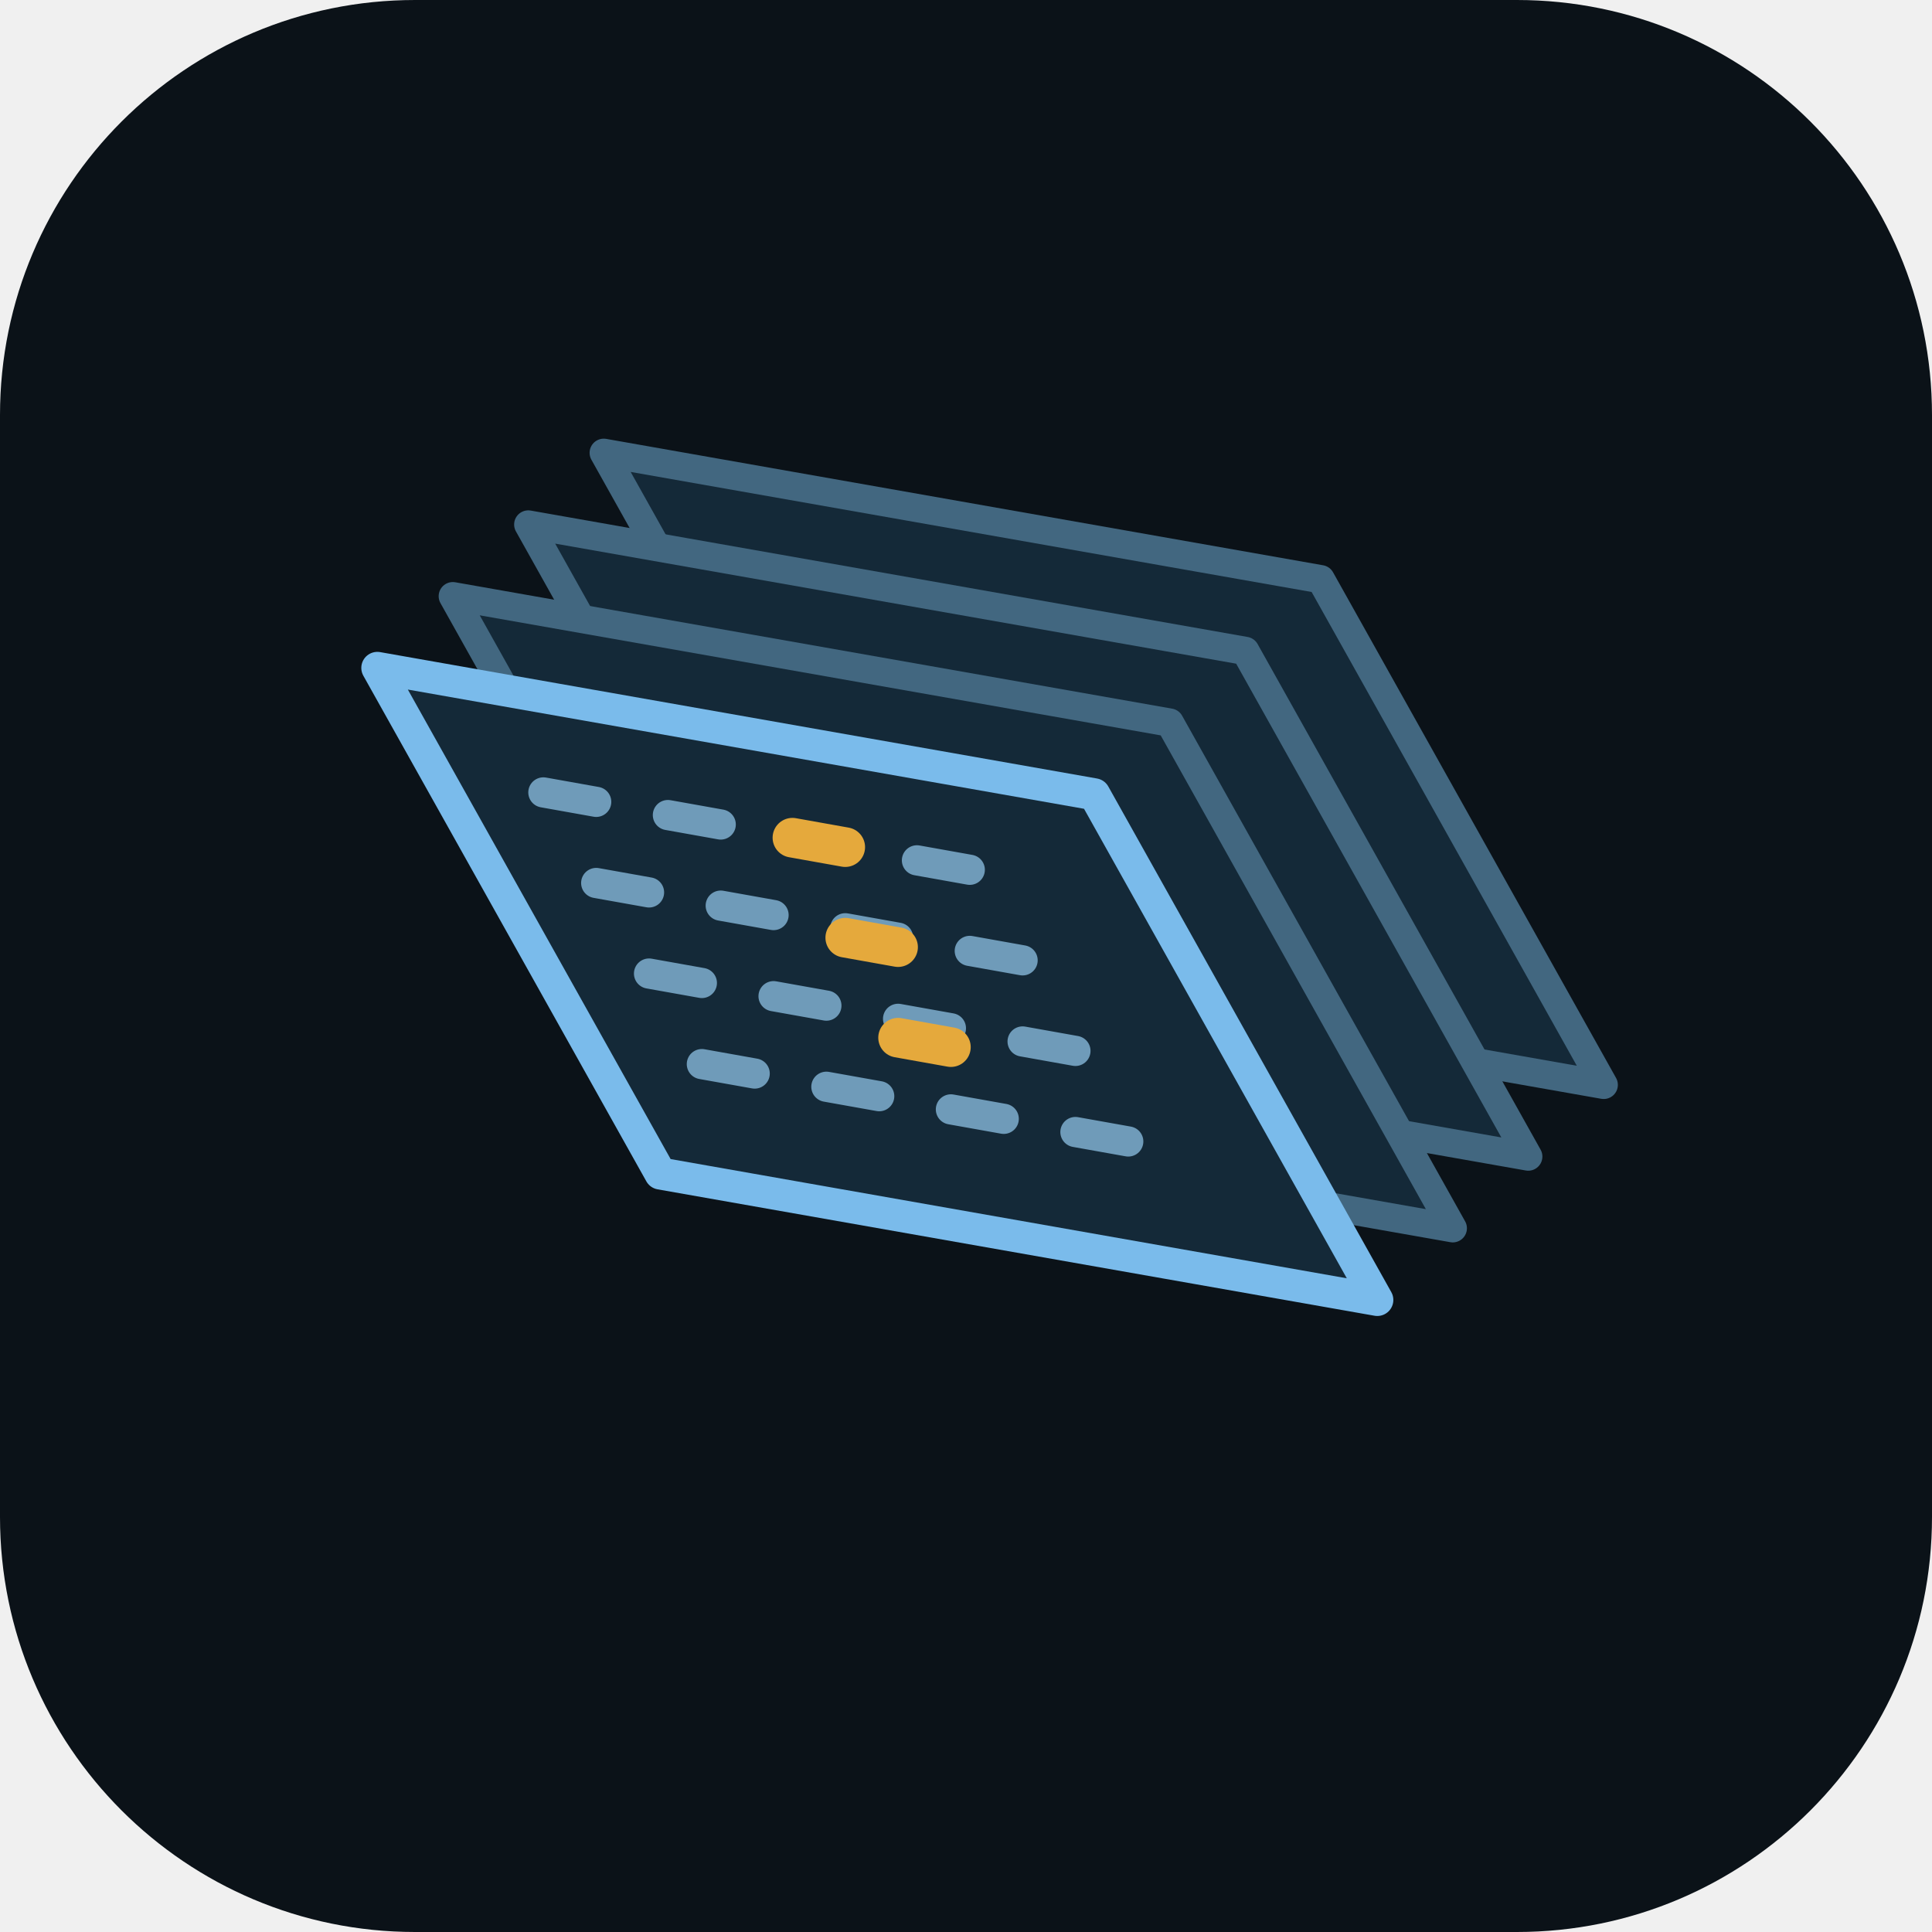
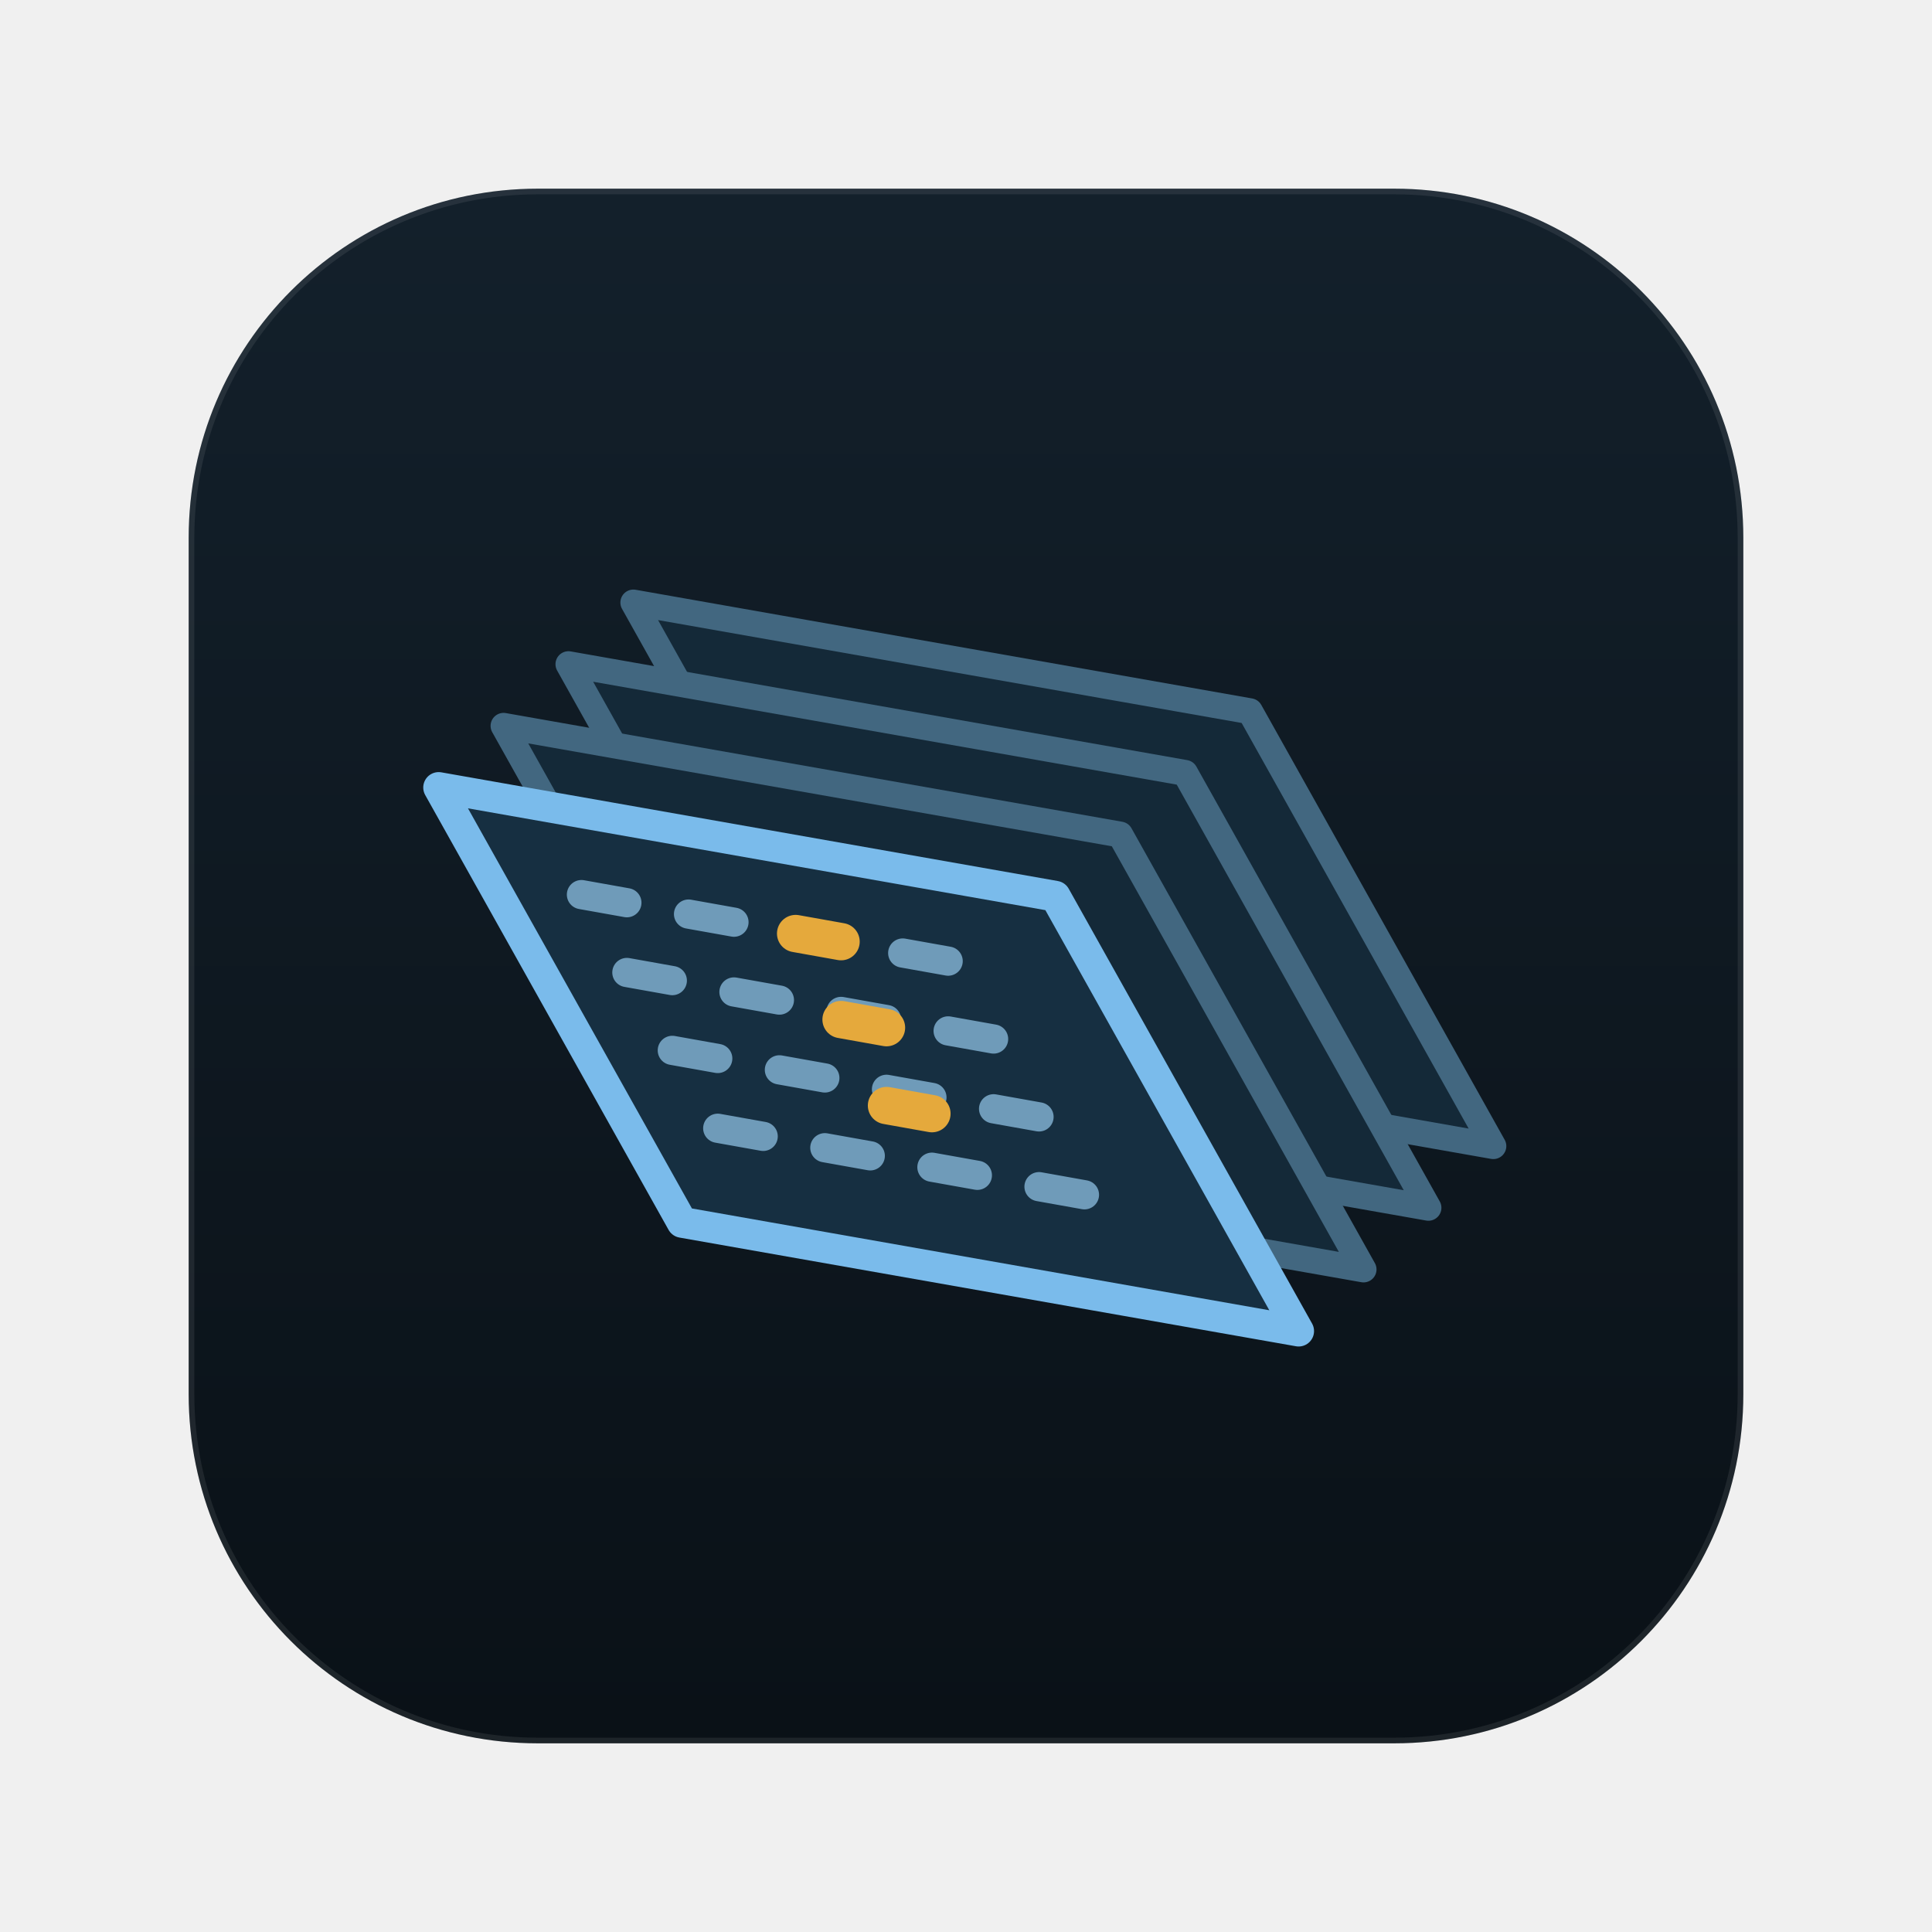
<svg xmlns="http://www.w3.org/2000/svg" width="1024" height="1024" viewBox="0 0 1024 1024">
-   <rect width="1024" height="1024" rx="220" fill="#0b1218" />
-   <g fill="#142938" stroke="#426780" stroke-width="15" stroke-linejoin="round">
-     <path d="m320 240 380 67 150 268-380-67Z" />
-     <path d="m280 278 380 67 150 268-380-67Z" />
-     <path d="m240 316 380 67 150 268-380-67Z" />
+   <defs>
+     <linearGradient id="ground" x1="0" y1="0" x2="0" y2="1">
+       <stop offset="0" stop-color="#13202b" />
+       <stop offset="1" stop-color="#0a1117" />
+     </linearGradient>
+   </defs>
+   <rect x="100" y="100" width="824" height="824" rx="185" fill="url(#ground)" />
+   <rect x="101.5" y="101.5" width="821" height="821" rx="183.5" fill="none" stroke="#ffffff" stroke-opacity="0.08" stroke-width="3" />
+   <g transform="translate(512 512) scale(0.86) translate(-525 -464)">
+     <g fill="#142938" stroke="#426780" stroke-width="16" stroke-linejoin="round">
+       <path d="m320 240 380 67 150 268-380-67Z" />
+       <path d="m280 278 380 67 150 268-380-67Z" />
+       <path d="m240 316 380 67 150 268-380-67Z" />
+     </g>
+     <path d="m200 354 380 67 150 268-380-67Z" fill="#162f41" stroke="#7abbeb" stroke-width="19" stroke-linejoin="round" />
+     <g stroke="#6f9bb9" stroke-width="18" stroke-linecap="round">
+       <path d="m288 420 28 5m38 7 28 5m38 7 28 5m38 7 28 5" />
+       <path d="m316 468 28 5m38 7 28 5m38 7 28 5m38 7 28 5" />
+       <path d="m344 516 28 5m38 7 28 5m38 7 28 5m38 7 28 5" />
+       <path d="m372 564 28 5m38 7 28 5m38 7 28 5m38 7 28 5" />
+     </g>
+     <path d="m420 444 28 5m0 48 28 5m0 48 28 5" stroke="#e5a93c" stroke-width="23" stroke-linecap="round" />
  </g>
-   <path d="m200 354 380 67 150 268-380-67Z" fill="#142938" stroke="#7abbeb" stroke-width="17" stroke-linejoin="round" />
-   <g stroke="#6f9bb9" stroke-width="16" stroke-linecap="round">
-     <path d="m288 420 28 5m38 7 28 5m38 7 28 5m38 7 28 5" />
-     <path d="m316 468 28 5m38 7 28 5m38 7 28 5m38 7 28 5" />
-     <path d="m344 516 28 5m38 7 28 5m38 7 28 5m38 7 28 5" />
-     <path d="m372 564 28 5m38 7 28 5m38 7 28 5m38 7 28 5" />
-   </g>
-   <path d="m420 444 28 5m0 48 28 5m0 48 28 5" stroke="#e5a93c" stroke-width="21" stroke-linecap="round" />
</svg>
